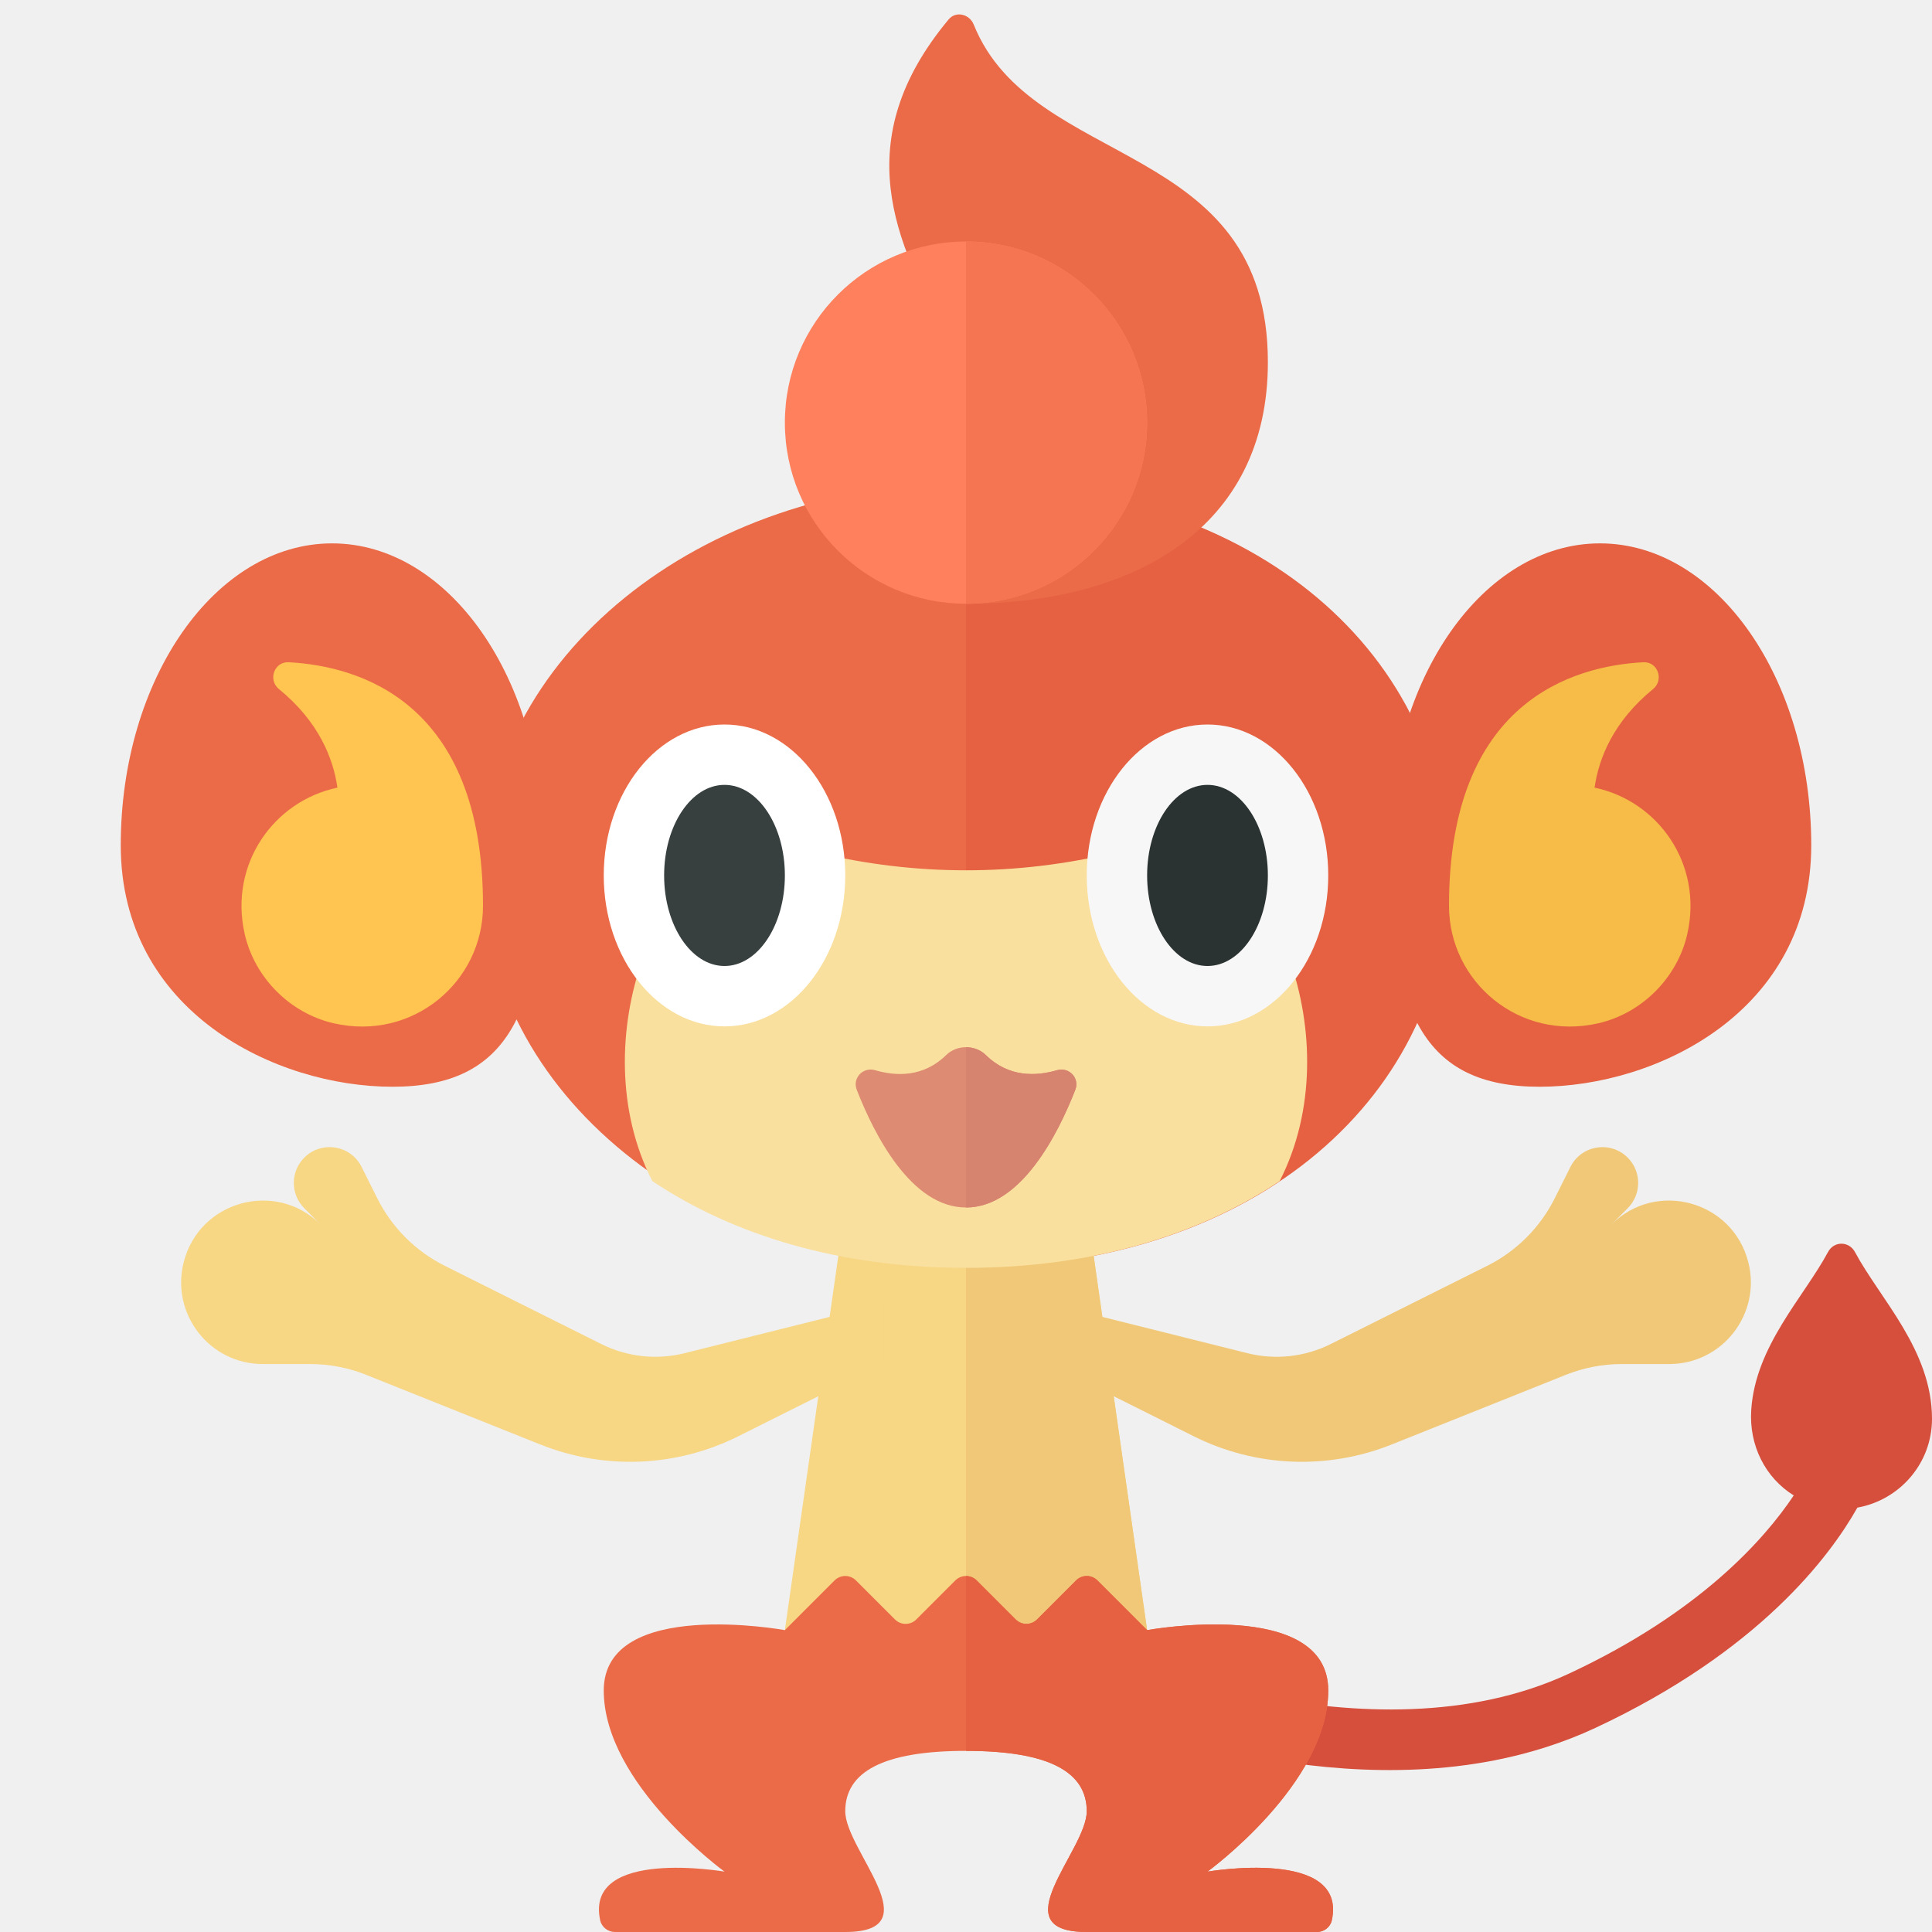
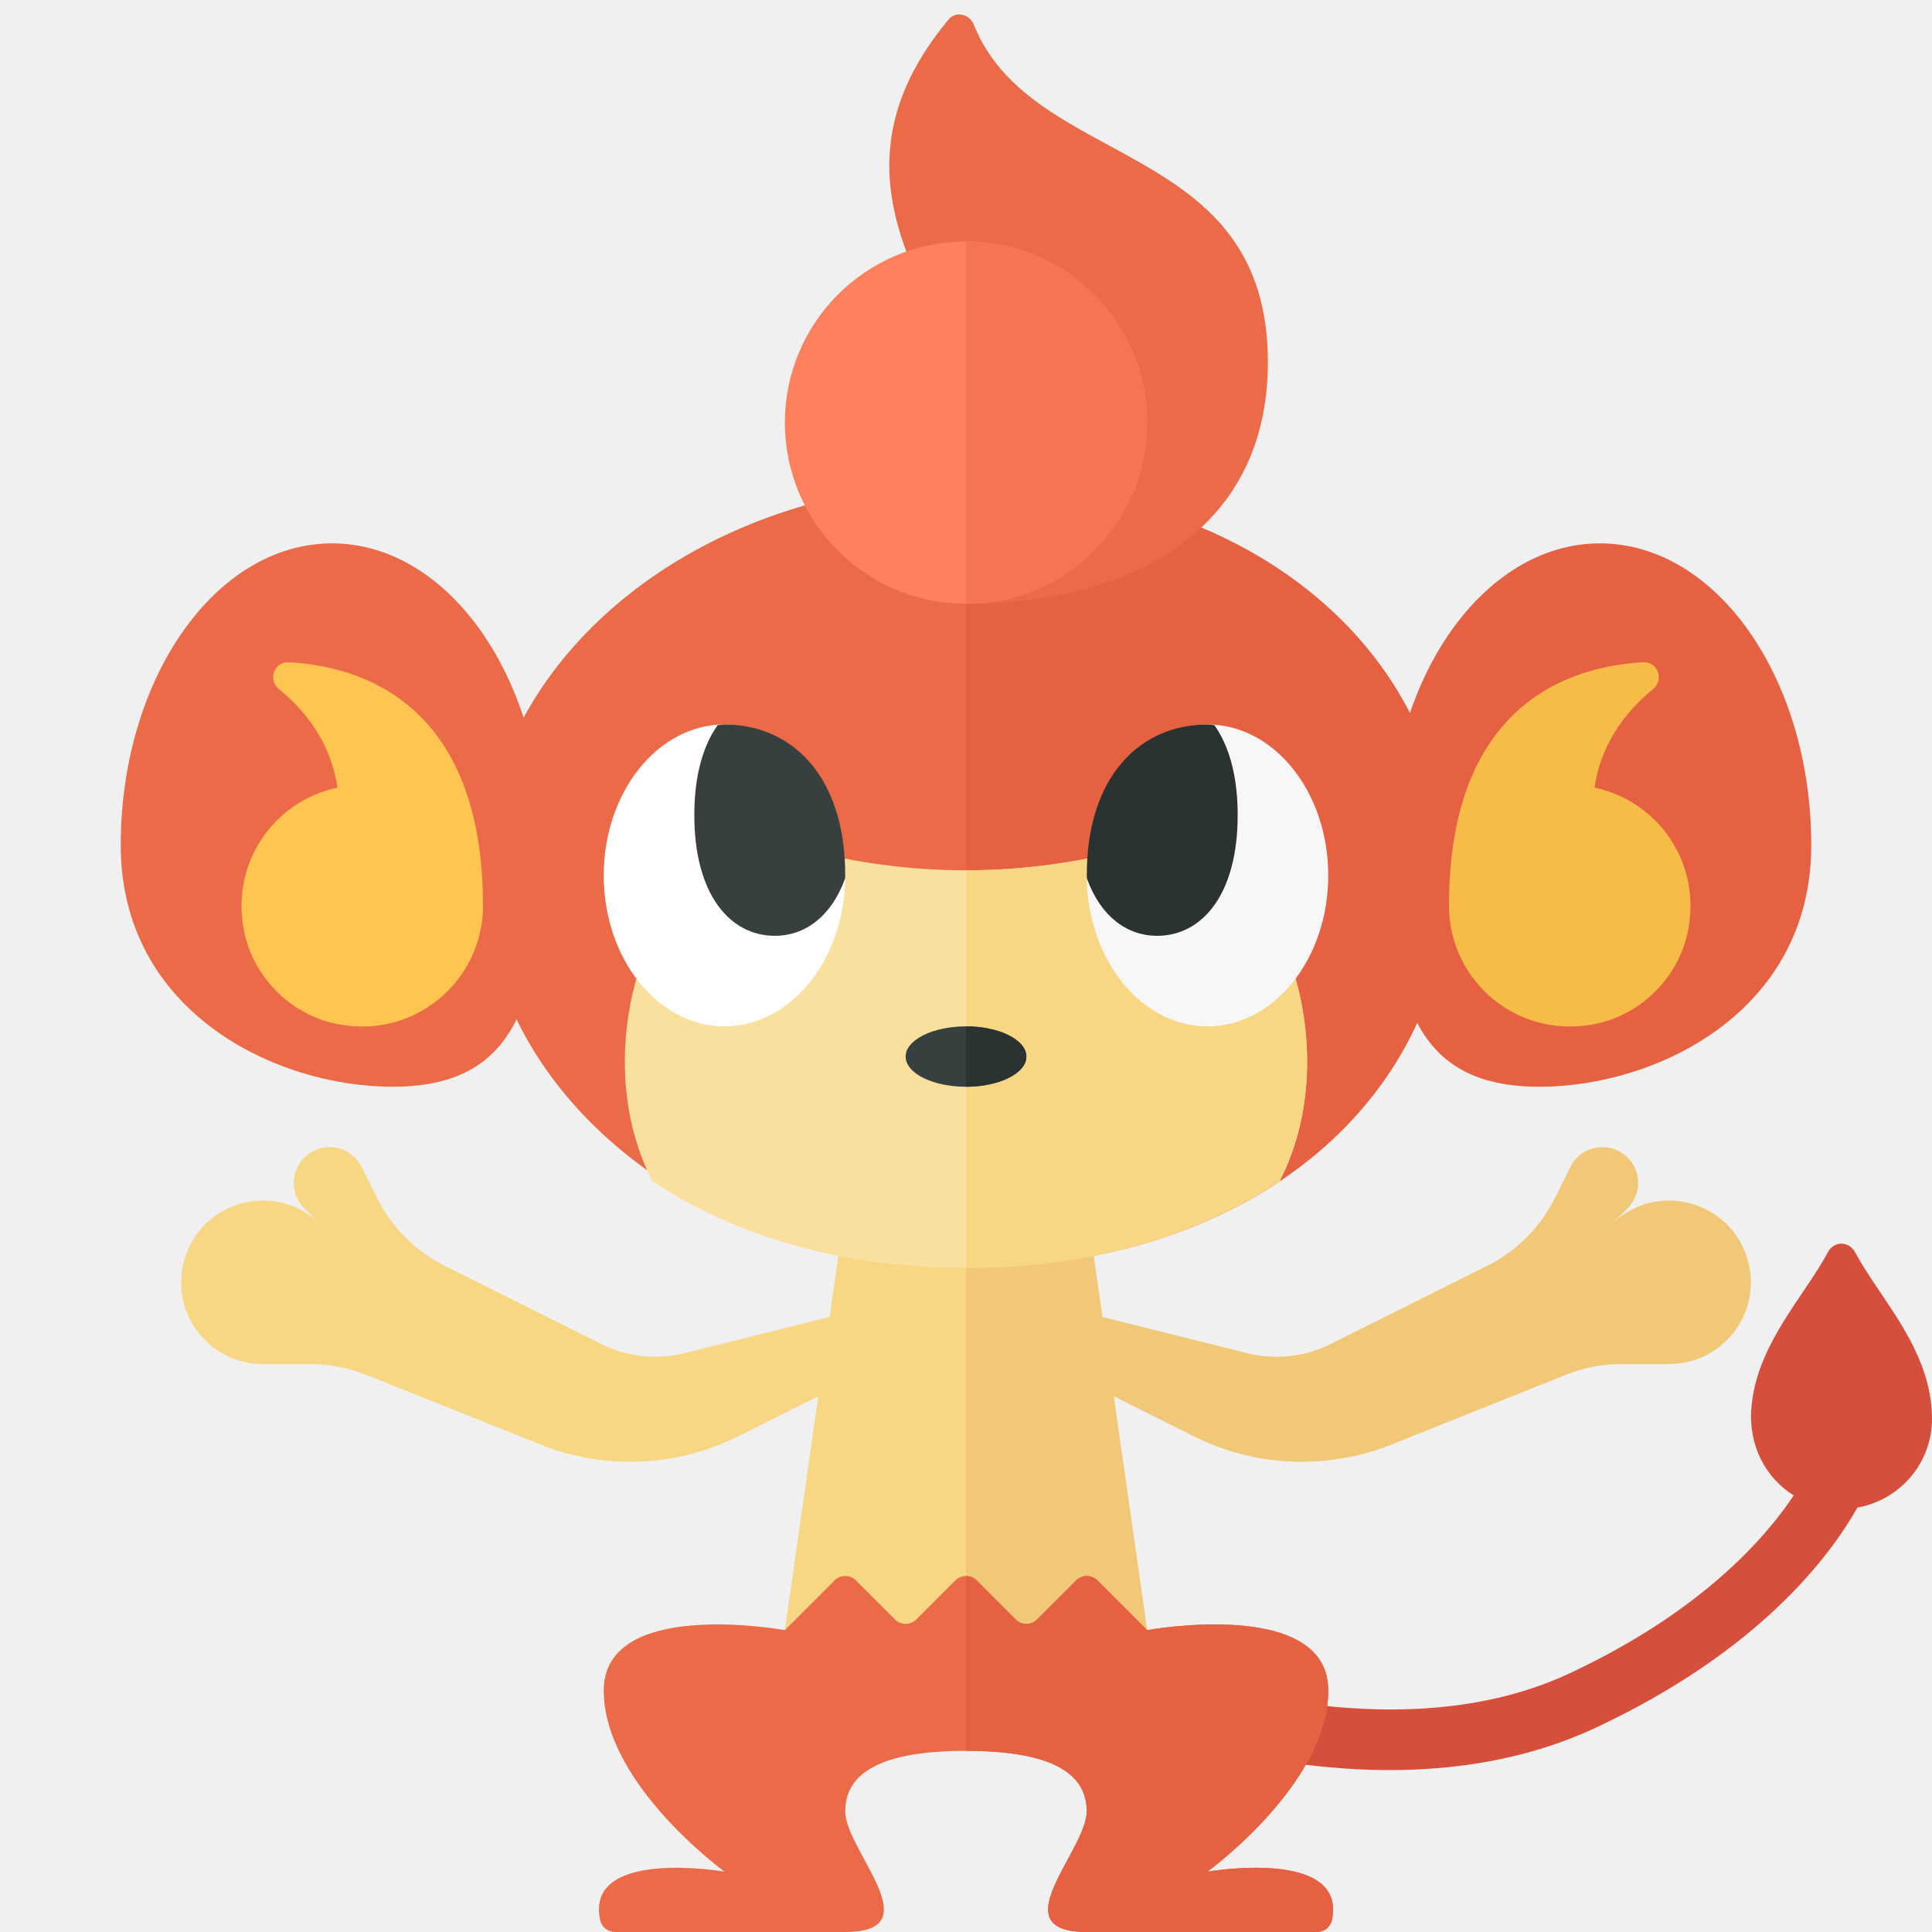
<svg xmlns="http://www.w3.org/2000/svg" version="1.1" x="0px" y="0px" width="32px" height="32px" viewBox="0 0 32 32" enable-background="new 0 0 32 32" xml:space="preserve">
  <g id="labels">
    <g>
	</g>
  </g>
  <g id="icons">
    <g>
      <path fill="#D64F3C" d="M32,23.5c0-1.135-0.858-1.983-1.276-2.762c-0.099-0.184-0.348-0.185-0.446-0.001    c-0.399,0.745-1.203,1.554-1.272,2.616c-0.039,0.589,0.234,1.124,0.704,1.416c-0.489,0.732-1.556,1.937-3.707,2.944    c-3.334,1.565-7.771-0.417-7.816-0.437l-0.455-0.207l-0.414,0.909l0.455,0.207c0.169,0.078,3.626,1.625,6.975,0.973    c0.568-0.111,1.134-0.285,1.68-0.54c2.702-1.265,3.877-2.833,4.336-3.647C31.465,24.845,32,24.238,32,23.5z" />
      <path fill="#E56142" d="M23,14c0,2.761,0.567,4,2.5,4s4.5-1.239,4.5-4s-1.567-5-3.5-5S23,11.239,23,14z" />
      <path fill="#F7BC48" d="M27.38,11.413c-0.656,0.535-0.899,1.143-0.969,1.633c1.049,0.219,1.797,1.26,1.537,2.419    c-0.163,0.727-0.751,1.318-1.476,1.484C25.162,17.248,24,16.261,24,15.003c0-3.383,2.053-3.972,3.218-4.034    C27.458,10.956,27.566,11.261,27.38,11.413z" />
      <path fill="#EB6B48" d="M9,14c0,2.761-0.567,4-2.5,4S2,16.761,2,14s1.567-5,3.5-5S9,11.239,9,14z" />
      <ellipse fill="#EB6B48" cx="16" cy="14.5" rx="8" ry="6.5" />
      <path fill="#E56142" d="M24,14.5c0-3.59-3.14-6.5-8-6.5v13C20.86,21,24,18.09,24,14.5z" />
      <polygon fill="#F7D684" points="19,27 13,27 14,20 18,20   " />
      <polygon fill="#F0C877" points="16,27 19,27 18,20 16,20   " />
      <path fill="#FAE09F" d="M19.5,14c-0.356,0-0.701,0.042-1.031,0.121c-1.635,0.392-3.302,0.392-4.938,0    C13.201,14.042,12.856,14,12.5,14c-1.498,0-2.9,3.21-1.695,5.563C12.145,20.46,13.912,21,16,21s3.855-0.54,5.195-1.437    C22.4,17.21,20.998,14,19.5,14z" />
      <ellipse fill="#FFFFFF" cx="12" cy="14.5" rx="2" ry="2.5" />
-       <ellipse fill="#373F3F" cx="12" cy="14.5" rx="1" ry="1.5" />
      <path fill="#F7D684" d="M14.621,21.592l-3.282,0.821c-0.463,0.116-0.952,0.062-1.379-0.151l-2.593-1.296    c-0.484-0.242-0.876-0.634-1.118-1.118l-0.26-0.52c-0.181-0.362-0.663-0.44-0.949-0.154l0,0c-0.231,0.231-0.231,0.606,0,0.838    l0.581,0.581L5.31,20.282c-0.743-0.743-2.014-0.392-2.268,0.628l-0.001,0.002c-0.213,0.854,0.432,1.681,1.312,1.681l0.786,0    c0.318,0,0.633,0.061,0.928,0.179l2.885,1.154c1.061,0.424,2.252,0.375,3.274-0.136l2.393-1.197V21.592z" />
      <path fill="#F0C877" d="M17.379,21.592l3.282,0.821c0.463,0.116,0.952,0.062,1.379-0.151l2.593-1.296    c0.484-0.242,0.876-0.634,1.118-1.118l0.26-0.52c0.181-0.362,0.663-0.44,0.949-0.154v0c0.231,0.231,0.231,0.606,0,0.838    l-0.581,0.581l0.311-0.311c0.743-0.743,2.014-0.392,2.268,0.628l0.001,0.002c0.213,0.854-0.432,1.681-1.312,1.681l-0.786,0    c-0.318,0-0.633,0.061-0.928,0.179l-2.885,1.154c-1.061,0.424-2.252,0.375-3.274-0.136l-2.393-1.197V21.592z" />
      <path fill="#EB6B48" d="M20,31c0,0,2-1.452,2-3s-3-1-3-1l-0.823-0.823c-0.098-0.098-0.256-0.098-0.354,0l-0.646,0.646    c-0.098,0.098-0.256,0.098-0.354,0l-0.646-0.646c-0.098-0.098-0.256-0.098-0.354,0l-0.646,0.646c-0.098,0.098-0.256,0.098-0.354,0    l-0.646-0.646c-0.098-0.098-0.256-0.098-0.354,0L13,27c0,0-3-0.548-3,1s2,3,2,3s-2.321-0.401-2.059,0.807    C9.966,31.92,10.07,32,10.186,32H14c1.44,0,0-1.351,0-2s0.621-1,2-1s2,0.351,2,1s-1.44,2,0,2h3.814c0.116,0,0.22-0.08,0.245-0.193    C22.321,30.599,20,31,20,31z" />
-       <path fill="#DD8B72" d="M15.673,17.474c-0.381,0.374-0.837,0.352-1.177,0.252c-0.202-0.059-0.382,0.13-0.305,0.326    C14.478,18.788,15.091,20,16,20c0.909,0,1.522-1.212,1.81-1.948c0.077-0.196-0.104-0.385-0.305-0.326    c-0.34,0.1-0.797,0.122-1.177-0.252C16.152,17.302,15.848,17.302,15.673,17.474z" />
-       <path fill="#D68370" d="M17.81,18.052c0.077-0.196-0.104-0.385-0.305-0.325c-0.34,0.099-0.797,0.122-1.177-0.252    C16.24,17.388,16.12,17.345,16,17.345V20C16.909,20,17.522,18.788,17.81,18.052z" />
+       <path fill="#F7D684" d="M21.195,19.563C22.4,17.21,20.998,14,19.5,14c-0.356,0-0.701,0.042-1.031,0.121    c-0.818,0.196-1.643,0.294-2.469,0.294V21C18.088,21,19.855,20.46,21.195,19.563z" />
      <ellipse fill="#F7F7F7" cx="20" cy="14.5" rx="2" ry="2.5" />
-       <ellipse fill="#2B3332" cx="20" cy="14.5" rx="1" ry="1.5" />
      <path fill="#EB6B48" d="M15.713,0.321C12.353,4.351,18.923,7.077,16,10c2.761,0,5-1.239,5-4c0-3.709-3.901-3.175-4.872-5.593    C16.058,0.233,15.833,0.177,15.713,0.321z" />
      <circle fill="#FF805D" cx="16" cy="7" r="3" />
      <path fill="#F57552" d="M19,7c0-1.657-1.343-3-3-3v6C17.657,10,19,8.657,19,7z" />
      <path fill="#FFC550" d="M4.62,11.413c0.656,0.535,0.899,1.143,0.969,1.633c-1.049,0.219-1.797,1.26-1.537,2.419    c0.163,0.727,0.751,1.318,1.476,1.484C6.838,17.248,8,16.261,8,15.003c0-3.383-2.053-3.972-3.218-4.034    C4.542,10.956,4.434,11.261,4.62,11.413z" />
      <path fill="#E56142" d="M18,30c0,0.649-1.44,2,0,2h3.814c0.116,0,0.22-0.08,0.245-0.193C22.321,30.599,20,31,20,31s2-1.452,2-3    s-3-1-3-1l-0.823-0.823c-0.098-0.098-0.256-0.098-0.354,0l-0.646,0.646c-0.098,0.098-0.256,0.098-0.354,0l-0.646-0.646    c-0.049-0.049-0.113-0.073-0.177-0.073V29C17.379,29,18,29.351,18,30z" />
+       <path fill="#373F3F" d="M12,12c-0.039,0-0.076,0.009-0.114,0.011C11.648,12.345,11.5,12.842,11.5,13.5c0,1.325,0.597,2,1.333,2    c0.503,0,0.936-0.323,1.163-0.945C13.996,14.536,14,14.52,14,14.5C14,12.843,13.105,12,12,12z" />
+       <path fill="#2B3332" d="M18,14.5c0,0.02,0.004,0.036,0.004,0.055c0.227,0.622,0.66,0.945,1.163,0.945c0.736,0,1.333-0.675,1.333-2    c0-0.658-0.148-1.155-0.386-1.489C20.076,12.009,20.039,12,20,12C18.895,12,18,12.843,18,14.5z" />
+       <ellipse fill="#373F3F" cx="16" cy="17.5" rx="1" ry="0.5" />
+       <path fill="#2B3332" d="M17,17.5c0-0.276-0.448-0.5-1-0.5v1C16.552,18,17,17.776,17,17.5z" />
    </g>
  </g>
</svg>
